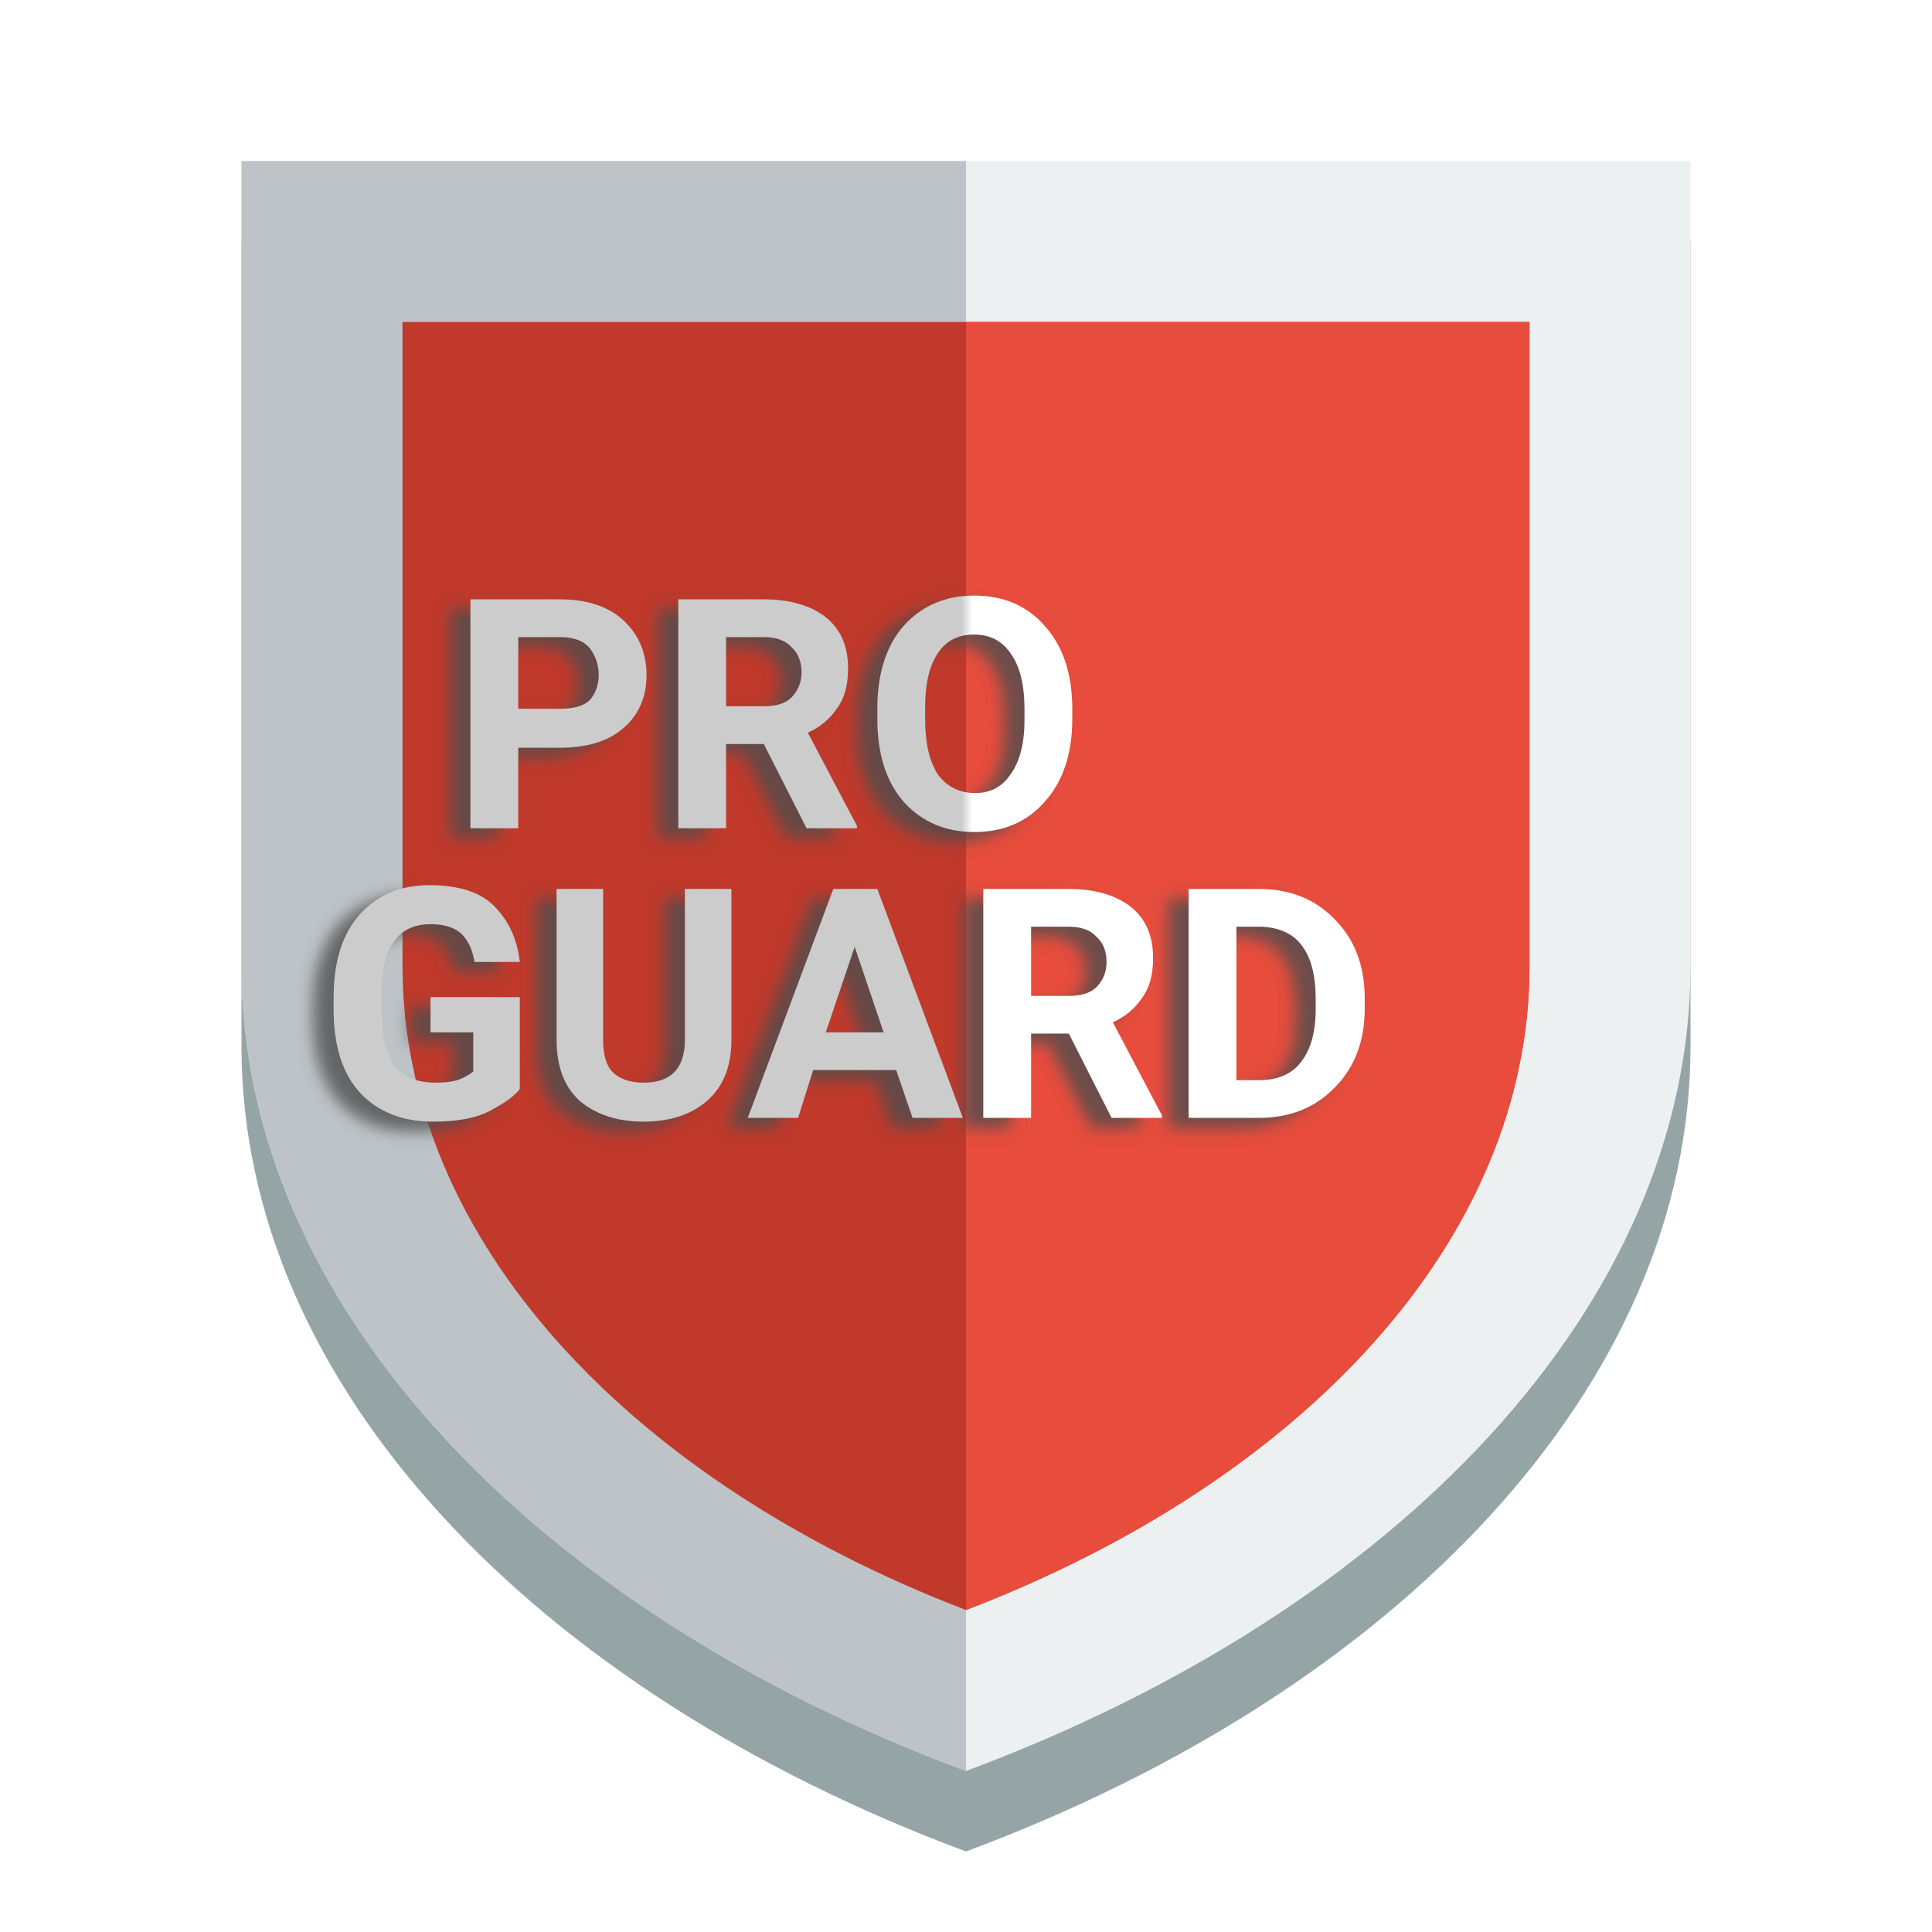
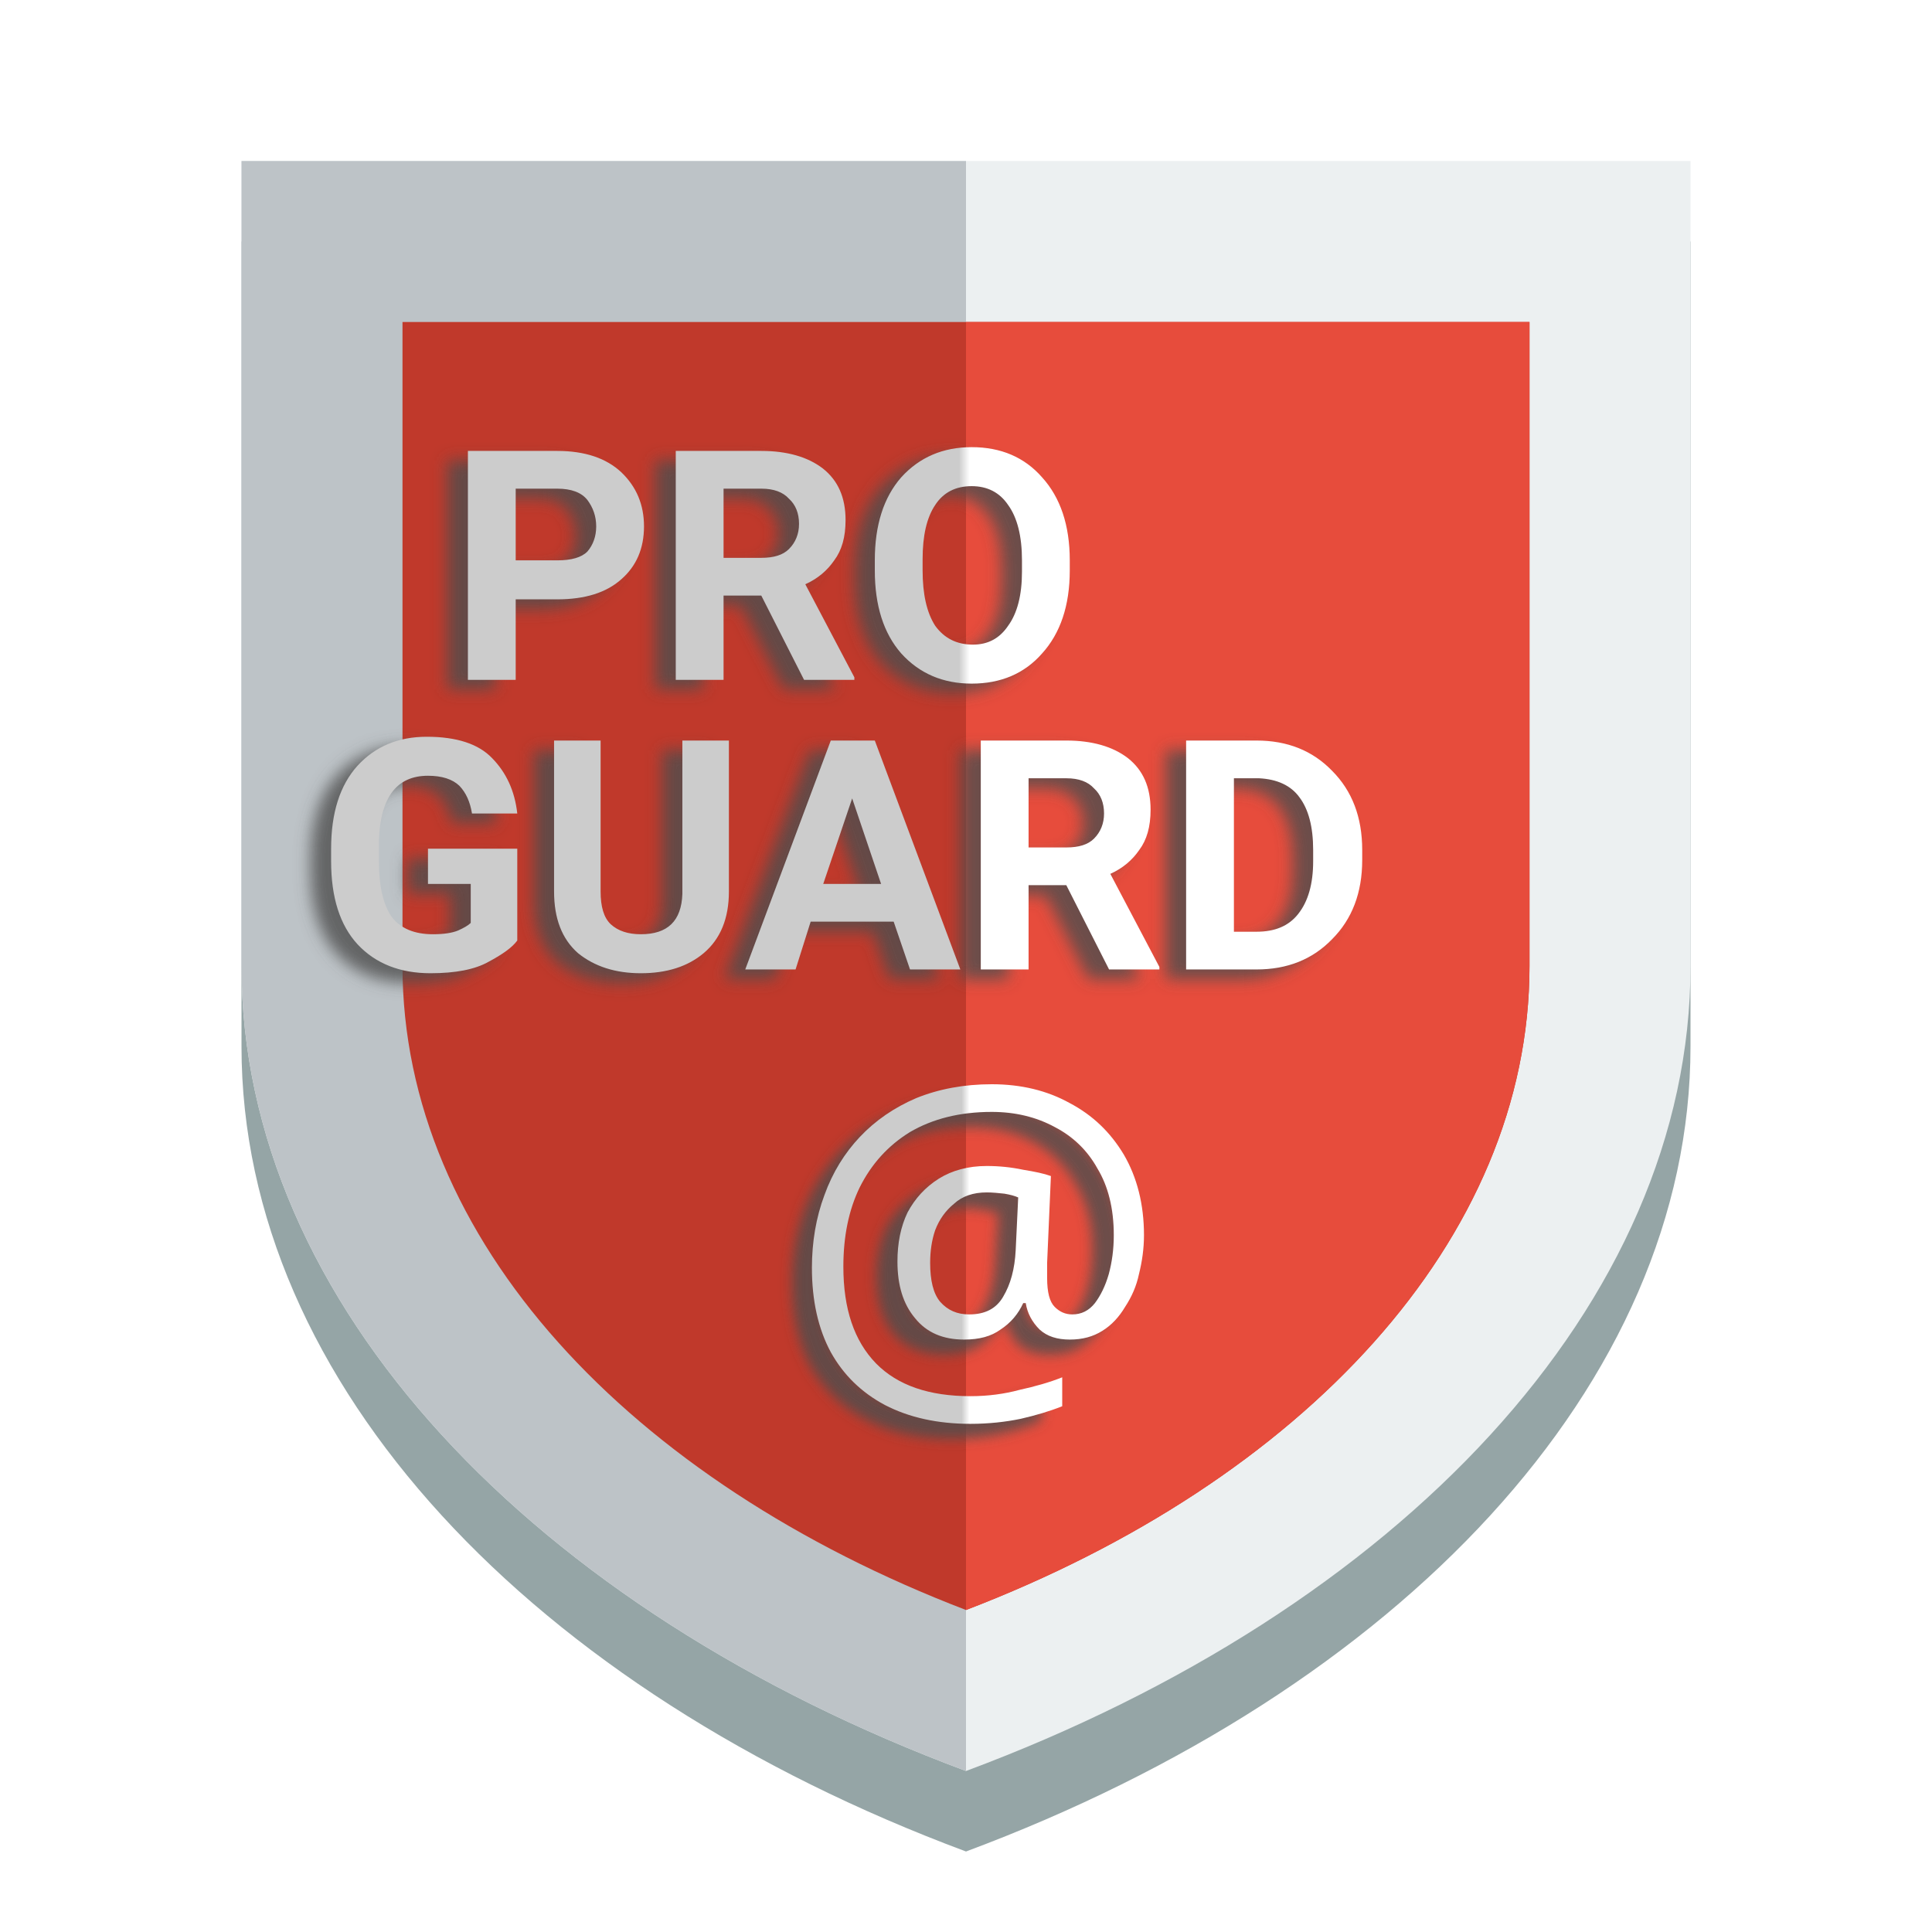
<svg xmlns="http://www.w3.org/2000/svg" xmlns:xlink="http://www.w3.org/1999/xlink" height="24" version="1.1" width="24" id="svg2">
  <defs id="defs22">
    <linearGradient id="linearGradient3985">
      <stop style="stop-color:#ffffff;stop-opacity:1" offset="0" id="stop3987" />
      <stop style="stop-color:#cccccc;stop-opacity:1;" offset="1" id="stop3989" />
    </linearGradient>
    <filter id="filter3947">
      <feGaussianBlur stdDeviation="0.097" id="feGaussianBlur3949" />
    </filter>
    <linearGradient xlink:href="#linearGradient3985" id="linearGradient3991" x1="12.077" y1="10.743" x2="11.943" y2="10.743" gradientUnits="userSpaceOnUse" />
+     <linearGradient xlink:href="#linearGradient3985" id="linearGradient4035" x1="12.041" y1="17.278" x2="11.967" y2="17.278" gradientUnits="userSpaceOnUse" gradientTransform="matrix(1.31159,0,0,1.31159,-3.750481,-7.324166)" />
+     <filter id="filter4037">
+       <feGaussianBlur stdDeviation="0.058" id="feGaussianBlur4039" />
+     </filter>
+     <linearGradient xlink:href="#linearGradient3985" id="linearGradient4043" gradientUnits="userSpaceOnUse" x1="12.077" y1="10.743" x2="11.943" y2="10.743" gradientTransform="translate(-0.03125,-1.84375)" />
  </defs>
  <g transform="translate(0 -1028.4)" id="g4">
    <path d="m3 1031.4v10c0 4.2 3.632 8 9 10 5.368-2 9-5.8 9-10v-10h-18z" id="path6" fill="#95a5a6" />
    <path d="m3 1030.4v10c0 4.2 3.632 8 9 10 5.368-2 9-5.8 9-10v-10h-18z" id="path8" fill="#ecf0f1" />
    <path d="m3 1030.4v10c0 4.2 3.632 8 9 10v-20h-9z" id="path10" fill="#bdc3c7" />
    <path d="m5 1032.4v8c0 3.4 2.825 6.4 7 8 4.175-1.6 7-4.6 7-8v-8h-14z" id="path12" fill="#c0392b" />
    <path d="m12 1032.4v16c4.175-1.6 7-4.6 7-8v-8h-7z" id="path14" fill="#e74c3c" />
  </g>
-   <text id="text3141" y="10.407" x="11.777" style="font-size:4px;font-style:normal;font-variant:normal;font-weight:bold;font-stretch:normal;text-align:center;line-height:90%;letter-spacing:0px;word-spacing:0px;writing-mode:lr-tb;text-anchor:middle;opacity:0.8;fill:#4d4d4d;fill-opacity:1;stroke:none;filter:url(#filter3947);font-family:Roboto;-inkscape-font-specification:Roboto Bold" xml:space="preserve">
-     <tspan id="tspan3143" y="10.407" x="11.777">PRO</tspan>
-     <tspan id="tspan3145" y="14.007" x="11.777">GUARD</tspan>
+   <text id="text3141" y="8.563" x="11.746" style="font-size:4px;font-style:normal;font-variant:normal;font-weight:bold;font-stretch:normal;text-align:center;line-height:90%;letter-spacing:0px;word-spacing:0px;writing-mode:lr-tb;text-anchor:middle;opacity:0.8;fill:#4d4d4d;fill-opacity:1;stroke:none;filter:url(#filter3947);font-family:Roboto;-inkscape-font-specification:Roboto Bold" xml:space="preserve">
+     <tspan id="tspan3143" y="8.563" x="11.746">PRO</tspan>
+     <tspan id="tspan3145" y="12.163" x="11.746">GUARD</tspan>
  </text>
-   <text xml:space="preserve" style="font-size:4px;font-style:normal;font-variant:normal;font-weight:bold;font-stretch:normal;text-align:center;line-height:90%;letter-spacing:0px;word-spacing:0px;writing-mode:lr-tb;text-anchor:middle;fill:url(#linearGradient3991);fill-opacity:1;stroke:none;font-family:Roboto;-inkscape-font-specification:Roboto Bold;stroke-opacity:1;fill-rule:nonzero" x="12.031" y="10.288" id="text3023">
-     <tspan x="12.031" y="10.288" id="tspan3027" style="fill-opacity:1;fill:url(#linearGradient3991);fill-rule:nonzero">PRO</tspan>
-     <tspan x="12.031" y="13.888" id="tspan3115" style="fill-opacity:1;fill:url(#linearGradient3991);fill-rule:nonzero">GUARD</tspan>
+   <text xml:space="preserve" style="font-size:4px;font-style:normal;font-variant:normal;font-weight:bold;font-stretch:normal;text-align:center;line-height:90%;letter-spacing:0px;word-spacing:0px;writing-mode:lr-tb;text-anchor:middle;fill:url(#linearGradient4043);fill-opacity:1;fill-rule:nonzero;stroke:none;font-family:Roboto;-inkscape-font-specification:Roboto Bold" x="12" y="8.444" id="text3023">
+     <tspan x="12" y="8.444" id="tspan3027" style="fill:url(#linearGradient4043);fill-opacity:1;fill-rule:nonzero">PRO</tspan>
+     <tspan x="12" y="12.044" id="tspan3115" style="fill:url(#linearGradient4043);fill-opacity:1;fill-rule:nonzero">GUARD</tspan>
+   </text>
+   <text id="text4001" y="18.849" x="10.129" style="font-size:4px;font-style:normal;font-weight:normal;line-height:125%;letter-spacing:0px;word-spacing:0px;opacity:0.8;fill:#4d4d4d;fill-opacity:1;stroke:none;filter:url(#filter4037);font-family:Sans" xml:space="preserve" transform="matrix(1.31159,0,0,1.31159,-3.750481,-7.324166)">
+     <tspan y="18.849" x="10.129" id="tspan4003">@</tspan>
+   </text>
+   <text xml:space="preserve" style="font-size:5.246px;font-style:normal;font-weight:normal;line-height:125%;letter-spacing:0px;word-spacing:0px;fill:url(#linearGradient4035);fill-opacity:1;stroke:none;font-family:Sans" x="9.788" y="17.218" id="text3997">
+     <tspan id="tspan3999" x="9.788" y="17.218" style="fill:url(#linearGradient4035);fill-opacity:1">@</tspan>
  </text>
</svg>
